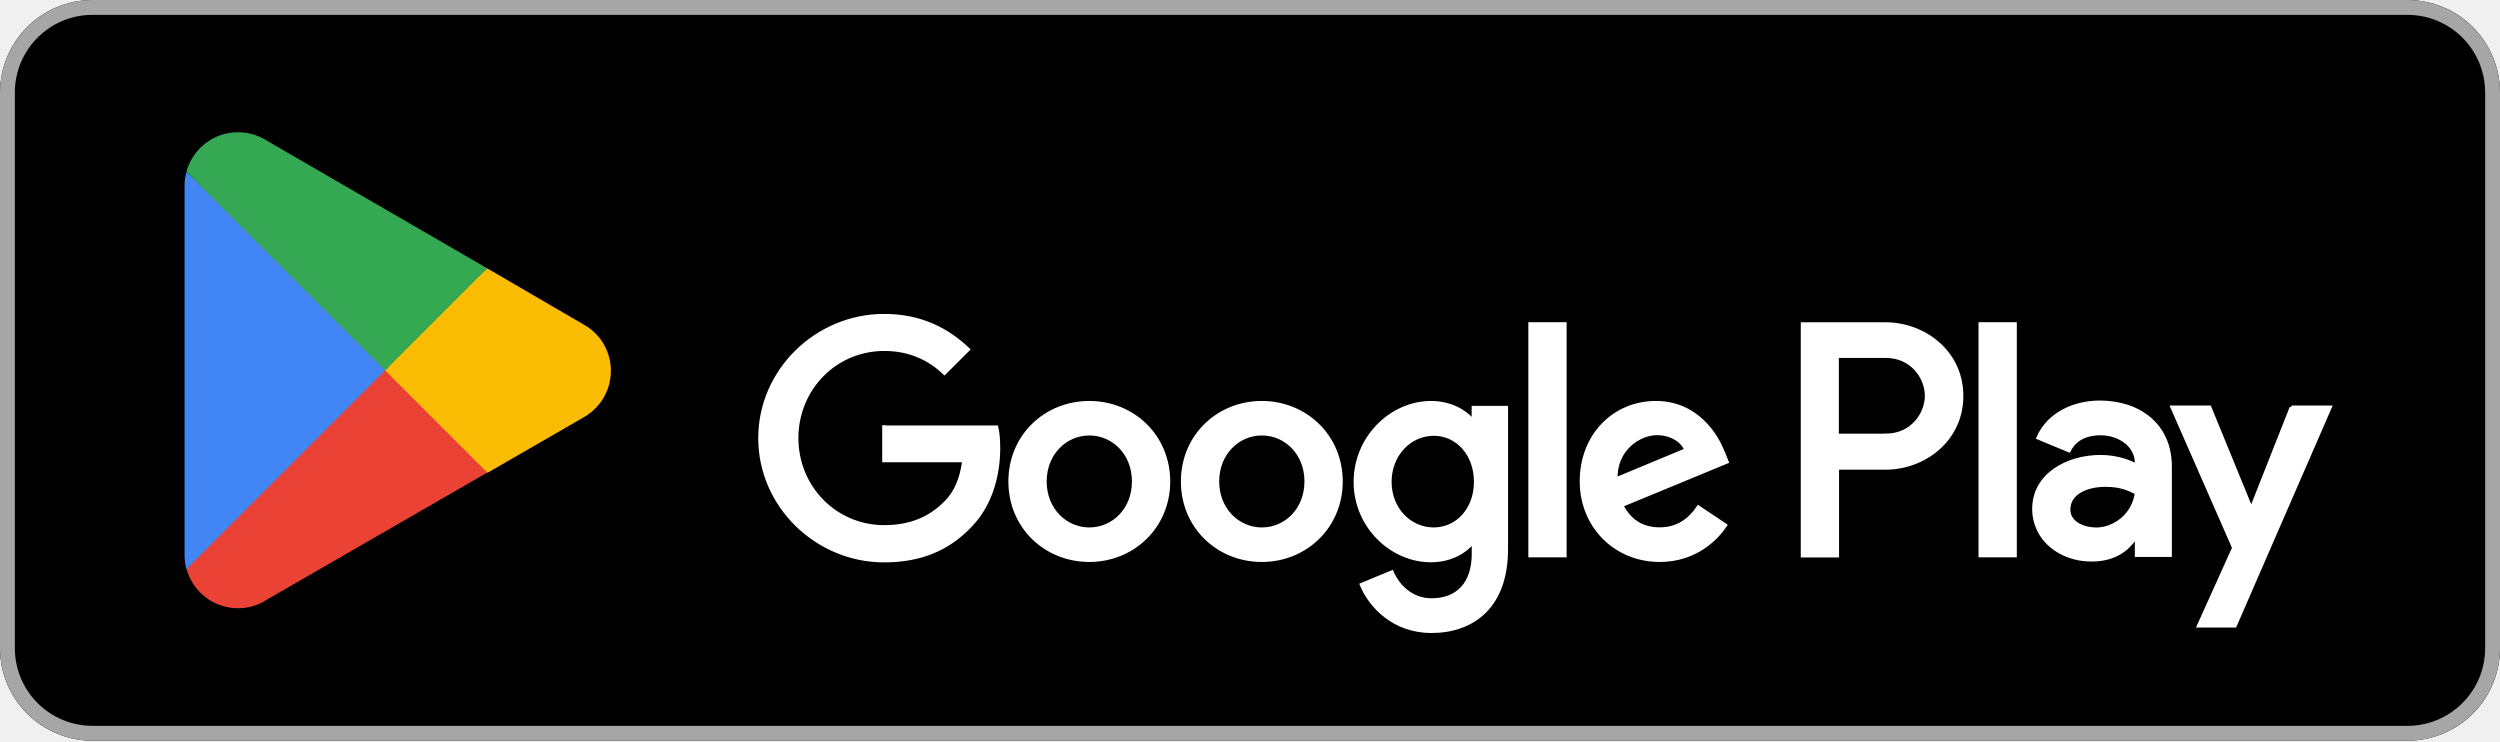
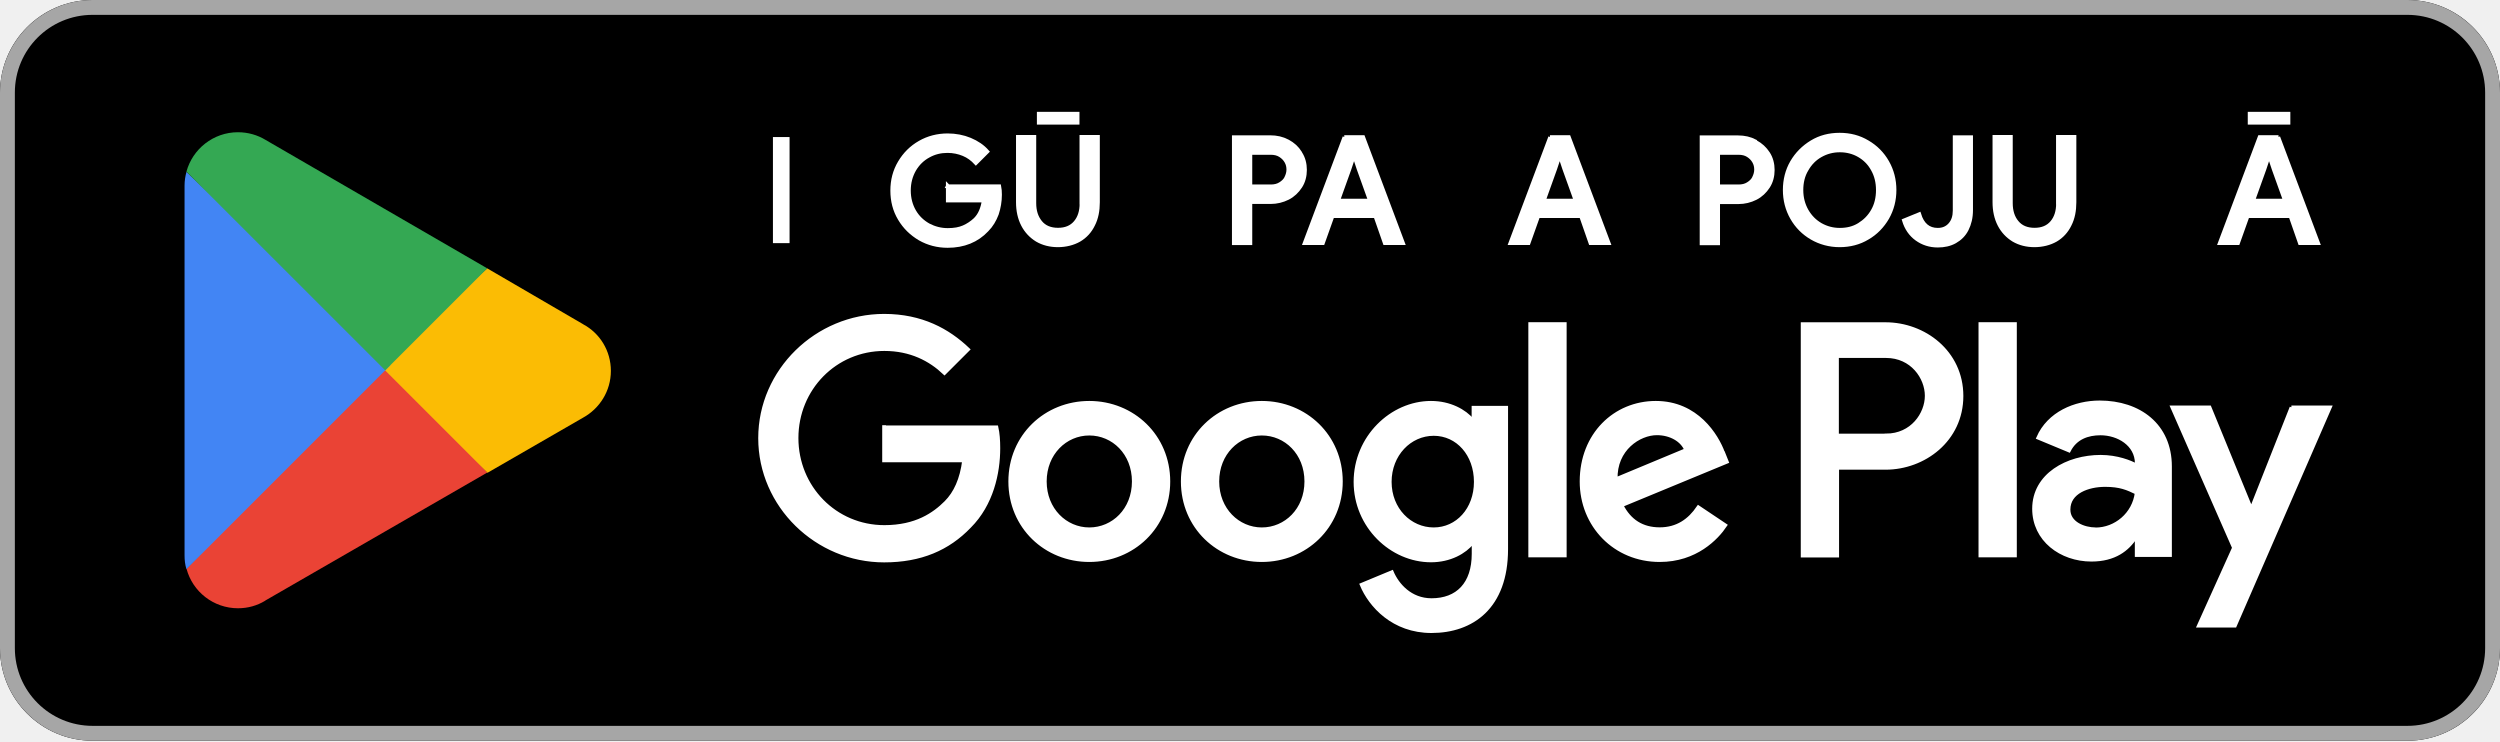
<svg xmlns="http://www.w3.org/2000/svg" class="store-badge" viewBox="0 0 238.96 70.87" role="img">
  <g>
    <rect x="0" y="0" width="238.96" height="70.8" rx="8.85" ry="8.85" fill="#000" />
    <path fill="#a6a6a6" d="M230.11,1.42c4.11,0,7.43,3.33,7.43,7.43v53.1c0,4.11-3.33,7.43-7.43,7.43H8.85c-4.11,0-7.43-3.33-7.43-7.43V8.85C1.42,4.74,4.74,1.42,8.85,1.42h221.26M230.11,0H8.85C3.98,0,0,3.98,0,8.85v53.1c0,4.87,3.98,8.85,8.85,8.85h221.26c4.87,0,8.85-3.98,8.85-8.85V8.85C238.96,3.98,234.98,0,230.11,0h0Z" />
    <path fill="#fff" d="M120.61,38.5c-4.16,0-7.56,3.17-7.56,7.52s3.4,7.52,7.56,7.52,7.56-3.19,7.56-7.52-3.4-7.52-7.56-7.52ZM120.61,50.59c-2.28,0-4.25-1.88-4.25-4.57s1.96-4.57,4.25-4.57,4.25,1.86,4.25,4.57-1.96,4.57-4.25,4.57ZM104.12,38.5c-4.16,0-7.56,3.17-7.56,7.52s3.4,7.52,7.56,7.52,7.56-3.19,7.56-7.52-3.4-7.52-7.56-7.52ZM104.12,50.59c-2.28,0-4.25-1.88-4.25-4.57s1.96-4.57,4.25-4.57,4.25,1.86,4.25,4.57-1.96,4.57-4.25,4.57ZM84.5,40.82v3.19h7.65c-.23,1.81-.83,3.12-1.73,4.02-1.12,1.12-2.85,2.34-5.89,2.34-4.71,0-8.39-3.79-8.39-8.5s3.68-8.5,8.39-8.5c2.53,0,4.39.99,5.75,2.28l2.25-2.25c-1.91-1.82-4.44-3.22-8.02-3.22-6.44,0-11.86,5.24-11.86,11.7s5.42,11.7,11.86,11.7c3.49,0,6.11-1.13,8.16-3.27,2.11-2.11,2.76-5.08,2.76-7.47,0-.74-.05-1.43-.18-2h-10.74v-.02ZM164.71,43.3c-.62-1.68-2.53-4.8-6.44-4.8s-7.1,3.04-7.1,7.52c0,4.21,3.19,7.52,7.47,7.52,3.45,0,5.45-2.11,6.27-3.33l-2.57-1.72c-.85,1.26-2.02,2.09-3.7,2.09s-2.89-.78-3.65-2.28l10.07-4.16-.34-.85s-.02,0-.02,0ZM154.44,45.81c-.09-2.9,2.25-4.39,3.93-4.39,1.31,0,2.43.65,2.8,1.59l-6.73,2.8ZM146.26,53.1h3.31v-22.13h-3.31v22.13ZM140.85,40.18h-.11c-.74-.89-2.16-1.68-3.96-1.68-3.77,0-7.22,3.31-7.22,7.56s3.45,7.51,7.22,7.51c1.81,0,3.22-.8,3.96-1.72h.11v1.08c0,2.89-1.54,4.43-4.02,4.43-2.02,0-3.27-1.45-3.79-2.67l-2.89,1.2c.83,2,3.03,4.44,6.67,4.44,3.88,0,7.15-2.28,7.15-7.84v-13.52h-3.13s0,1.22,0,1.22ZM137.04,50.59c-2.28,0-4.2-1.91-4.2-4.53s1.91-4.58,4.2-4.58,4.02,1.95,4.02,4.58-1.77,4.53-4.02,4.53ZM180.21,30.98h-7.91v22.13h3.31v-8.39h4.62c3.66,0,7.26-2.66,7.26-6.87s-3.59-6.87-7.26-6.87h-.02ZM180.28,41.63h-4.69v-7.59h4.69c2.48,0,3.88,2.05,3.88,3.79s-1.4,3.79-3.88,3.79h0v.02ZM200.71,38.46c-2.39,0-4.87,1.06-5.89,3.38l2.94,1.22c.62-1.22,1.79-1.63,3.01-1.63,1.7,0,3.45,1.03,3.47,2.85v.23c-.6-.34-1.88-.85-3.45-.85-3.17,0-6.37,1.73-6.37,4.97,0,2.96,2.58,4.87,5.49,4.87,2.21,0,3.45-.99,4.21-2.16h.11v1.72h3.19v-8.48c0-3.93-2.94-6.12-6.73-6.12h.04ZM200.3,50.59c-1.08,0-2.58-.55-2.58-1.88,0-1.7,1.88-2.35,3.5-2.35,1.45,0,2.14.32,3.01.74-.25,2.05-2.02,3.5-3.93,3.5h0v-.02ZM219.03,38.94l-3.79,9.59h-.11l-3.93-9.59h-3.56l5.89,13.42-3.36,7.45h3.45l9.08-20.87s-3.68,0-3.68,0ZM189.29,53.1h3.31v-22.13h-3.31v22.13Z" stroke="#fff" stroke-width="0.35" stroke-miterlimit="10" />
    <g>
      <path fill="#ea4335" d="M36.68,34.37l-18.85,20h0c.58,2.18,2.57,3.77,4.92,3.77.94,0,1.82-.25,2.58-.71l.05-.04,21.21-12.23-9.93-10.82h.02v.02Z" />
      <path fill="#fbbc04" d="M55.74,30.98h-.02l-9.15-5.33-10.32,9.19,10.35,10.35,9.12-5.26c1.59-.87,2.67-2.55,2.67-4.48s-1.06-3.61-2.66-4.46h0v-.02Z" />
      <path fill="#4285f4" d="M17.82,16.43c-.11.42-.18.85-.18,1.31v35.35c0,.46.05.89.18,1.31l19.49-19.49s-19.49-18.48-19.49-18.48Z" />
      <path fill="#34a853" d="M36.82,35.4l9.75-9.75-21.19-12.28c-.76-.46-1.66-.73-2.64-.73-2.35,0-4.34,1.61-4.92,3.77h0l18.99,18.98h0v.02Z" />
    </g>
  </g>
  <g>
-     <rect class="st4" x="73.88" y="13.1" width="1.59" height="10.14" />
-     <polygon class="st4" points="77.88 23.24 84.04 23.24 84.04 21.72 79.46 21.72 79.46 18.92 83.58 18.92 83.58 17.42 79.46 17.42 79.46 14.62 84.04 14.62 84.04 13.1 77.88 13.1 77.88 23.24" />
-     <path class="st4" d="M90.59,17.75v1.42h3.43c-.05.37-.14.71-.28,1.03-.14.32-.32.57-.53.78-.32.3-.69.55-1.1.73-.41.18-.9.27-1.52.27-.65,0-1.27-.16-1.84-.46-.57-.32-1.03-.76-1.36-1.33s-.51-1.24-.51-1.98.18-1.4.51-1.98c.34-.58.8-1.03,1.36-1.33.57-.32,1.17-.46,1.82-.46.55,0,1.06.11,1.52.3.46.19.85.48,1.19.85l1.1-1.1c-.44-.5-.99-.87-1.66-1.15-.65-.27-1.38-.41-2.14-.41-.96,0-1.86.23-2.66.69-.81.46-1.45,1.1-1.93,1.91s-.71,1.7-.71,2.69.23,1.89.71,2.69c.48.81,1.12,1.43,1.93,1.91.81.46,1.7.69,2.66.69,1.54,0,2.8-.51,3.75-1.52.44-.44.74-.96.96-1.54.19-.58.3-1.2.3-1.84,0-.28-.02-.57-.07-.81h-4.94l.02-.04Z" />
-     <rect class="st4" x="99.11" y="10.69" width="4.07" height="1.22" />
-     <path class="st4" d="M103.37,19.44c0,.76-.19,1.36-.58,1.82-.39.46-.94.69-1.66.69s-1.29-.23-1.68-.71-.58-1.08-.58-1.82v-6.34h-1.58v6.25c0,.81.16,1.54.48,2.16s.78,1.1,1.35,1.45c.58.34,1.26.51,2,.51s1.47-.18,2.04-.51c.58-.34,1.03-.83,1.33-1.45.32-.62.46-1.35.46-2.16v-6.25h-1.59v6.34l.04.02Z" />
-     <polygon class="st4" points="106.28 14.62 109.11 14.62 109.11 23.24 110.68 23.24 110.68 14.62 113.52 14.62 113.52 13.1 106.28 13.1 106.28 14.62" />
-     <path class="st4" d="M124.28,14.6c-.3-.48-.69-.83-1.2-1.1s-1.06-.39-1.65-.39h-3.5v10.14h1.59v-3.93h1.93c.6,0,1.15-.14,1.65-.39s.9-.64,1.2-1.1.44-1.01.44-1.59-.14-1.13-.44-1.59l-.02-.05ZM122.95,16.98c-.12.25-.32.44-.58.6-.25.16-.55.23-.9.23h-1.95v-3.19h1.95c.35,0,.65.07.9.23s.44.35.58.6.19.5.19.76-.07.51-.19.76Z" />
-     <path class="st4" d="M128.51,13.1l-3.81,10.14h1.75l.92-2.58h4.09l.9,2.58h1.75l-3.81-10.14s-1.81,0-1.81,0ZM127.91,19.17l1.08-3.01.39-1.17h.09l.39,1.17,1.08,3.01h-3.03Z" />
-     <polygon class="st4" points="143.27 13.19 143.27 13.1 141.31 13.1 137.2 17.91 137.11 17.91 137.11 13.1 135.53 13.1 135.53 23.24 137.11 23.24 137.11 20.29 138.49 18.69 141.66 23.24 143.61 23.24 143.61 23.15 139.57 17.47 143.27 13.19" />
-     <path class="st4" d="M148.17,13.1l-3.81,10.14h1.75l.92-2.58h4.09l.9,2.58h1.75l-3.81-10.14s-1.81,0-1.81,0ZM147.57,19.17l1.08-3.01.39-1.17h.09l.39,1.17,1.08,3.01h-3.03Z" />
-     <polygon class="st4" points="156.78 13.1 155.2 13.1 155.2 23.24 161.13 23.24 161.13 21.72 156.78 21.72 156.78 13.1" />
-     <path class="st4" d="M167.79,13.51c-.51-.27-1.06-.39-1.65-.39h-3.5v10.14h1.59v-3.93h1.93c.6,0,1.15-.14,1.65-.39s.9-.64,1.2-1.1.44-1.01.44-1.59-.14-1.13-.44-1.59-.69-.83-1.2-1.1l-.02-.05ZM167.66,16.98c-.12.25-.32.44-.58.6-.25.16-.55.23-.9.23h-1.95v-3.19h1.95c.35,0,.65.07.9.23s.44.35.58.6.19.5.19.76-.07.51-.19.76Z" />
-     <path class="st4" d="M178.51,13.58c-.8-.48-1.68-.71-2.67-.71s-1.88.23-2.67.71-1.43,1.12-1.89,1.91-.69,1.7-.69,2.67.23,1.86.69,2.67,1.1,1.45,1.89,1.91,1.7.71,2.67.71,1.88-.23,2.67-.71c.8-.46,1.43-1.12,1.89-1.91.46-.81.69-1.7.69-2.67s-.23-1.86-.69-2.67-1.1-1.45-1.89-1.91ZM179.01,20.13c-.32.57-.76,1.01-1.31,1.35s-1.17.48-1.84.48-1.27-.16-1.84-.48c-.55-.32-.99-.76-1.33-1.35-.32-.57-.5-1.22-.5-1.96s.16-1.4.5-1.96c.32-.57.76-1.03,1.33-1.35s1.17-.48,1.84-.48,1.29.16,1.84.48.99.76,1.31,1.35c.32.57.48,1.22.48,1.96s-.16,1.4-.48,1.96Z" />
-     <path class="st4" d="M186.83,20.13c0,.55-.14.99-.44,1.33s-.69.5-1.17.5c-.89,0-1.47-.5-1.77-1.49l-1.47.6c.23.76.64,1.35,1.22,1.77s1.26.64,2.02.64c.62,0,1.17-.12,1.65-.39.48-.27.87-.65,1.13-1.17s.41-1.12.41-1.84v-6.97h-1.58v7.03Z" />
-     <path class="st4" d="M196.71,19.44c0,.76-.19,1.36-.58,1.82-.39.46-.94.69-1.66.69s-1.29-.23-1.68-.71c-.39-.46-.58-1.08-.58-1.82v-6.34h-1.58v6.25c0,.81.16,1.54.48,2.16s.78,1.1,1.35,1.45c.58.34,1.26.51,2,.51s1.47-.18,2.04-.51,1.03-.83,1.33-1.45c.32-.62.46-1.35.46-2.16v-6.25h-1.59v6.34l.04.02Z" />
-     <polygon class="st4" points="205.72 20.8 205.63 20.8 202.71 13.1 200.57 13.1 200.57 23.24 202.13 23.24 202.13 17.56 202.05 15.74 202.13 15.74 205.03 23.24 206.3 23.24 209.21 15.74 209.29 15.74 209.21 17.56 209.21 23.24 210.78 23.24 210.78 13.1 208.64 13.1 205.72 20.8" />
-     <path class="st4" d="M217.79,13.1h-1.81l-3.81,10.14h1.75l.92-2.58h4.09l.9,2.58h1.75s-3.81-10.14-3.81-10.14ZM215.37,19.17l1.08-3.01.39-1.17h.09l.39,1.17,1.08,3.01h-3.03Z" />
-     <rect class="st4" x="214.85" y="10.69" width="4.07" height="1.22" />
+     <rect fill="#fff" x="73.88" y="13.1" width="1.59" height="10.14" />
+     <Polygon fill="#fff" points="77.88 23.24 84.04 23.24 84.04 21.72 79.46 21.72 79.46 18.92 83.58 18.92 83.58 17.42 79.46 17.42 79.46 14.62 84.04 14.62 84.04 13.1 77.88 13.1 77.88 23.24" />
+     <path fill="#fff" d="M90.59,17.75v1.42h3.43c-.05.37-.14.71-.28,1.03-.14.32-.32.57-.53.78-.32.3-.69.55-1.1.73-.41.18-.9.27-1.52.27-.65,0-1.27-.16-1.84-.46-.57-.32-1.03-.76-1.36-1.33s-.51-1.24-.51-1.98.18-1.4.51-1.98c.34-.58.8-1.03,1.36-1.33.57-.32,1.17-.46,1.82-.46.55,0,1.06.11,1.52.3.46.19.85.48,1.19.85l1.1-1.1c-.44-.5-.99-.87-1.66-1.15-.65-.27-1.38-.41-2.14-.41-.96,0-1.86.23-2.66.69-.81.46-1.45,1.1-1.93,1.91s-.71,1.7-.71,2.69.23,1.89.71,2.69c.48.81,1.12,1.43,1.93,1.91.81.46,1.7.69,2.66.69,1.54,0,2.8-.51,3.75-1.52.44-.44.74-.96.96-1.54.19-.58.3-1.2.3-1.84,0-.28-.02-.57-.07-.81h-4.94l.02-.04Z" stroke="#fff" stroke-width="0.35" stroke-miterlimit="10" />
+     <rect fill="#fff" x="99.11" y="10.69" width="4.07" height="1.22" />
+     <path fill="#fff" d="M103.37,19.44c0,.76-.19,1.36-.58,1.82-.39.46-.94.69-1.66.69s-1.29-.23-1.68-.71-.58-1.08-.58-1.82v-6.34h-1.58v6.25c0,.81.16,1.54.48,2.16s.78,1.1,1.35,1.45c.58.34,1.26.51,2,.51s1.47-.18,2.04-.51c.58-.34,1.03-.83,1.33-1.45.32-.62.46-1.35.46-2.16v-6.25h-1.59v6.34l.04.02Z" stroke="#fff" stroke-width="0.35" stroke-miterlimit="10" />
+     <Polygon fill="#fff" points="106.28 14.62 109.11 14.62 109.11 23.24 110.68 23.24 110.68 14.62 113.52 14.62 113.52 13.1 106.28 13.1 106.28 14.62" />
+     <path fill="#fff" d="M124.28,14.6c-.3-.48-.69-.83-1.2-1.1s-1.06-.39-1.65-.39h-3.5v10.14h1.59v-3.93h1.93c.6,0,1.15-.14,1.65-.39s.9-.64,1.2-1.1.44-1.01.44-1.59-.14-1.13-.44-1.59l-.02-.05ZM122.95,16.98c-.12.25-.32.44-.58.6-.25.16-.55.23-.9.23h-1.95v-3.19h1.95c.35,0,.65.07.9.23s.44.35.58.6.19.5.19.76-.07.51-.19.76Z" stroke="#fff" stroke-width="0.35" stroke-miterlimit="10" />
+     <path fill="#fff" d="M128.51,13.1l-3.81,10.14h1.75l.92-2.58h4.09l.9,2.58h1.75l-3.81-10.14s-1.81,0-1.81,0ZM127.91,19.17l1.08-3.01.39-1.17h.09l.39,1.17,1.08,3.01h-3.03Z" stroke="#fff" stroke-width="0.35" stroke-miterlimit="10" />
+     <Polygon fill="#fff" points="143.27 13.19 143.27 13.1 141.31 13.1 137.2 17.91 137.11 17.91 137.11 13.1 135.53 13.1 135.53 23.24 137.11 23.24 137.11 20.29 138.49 18.69 141.66 23.24 143.61 23.24 143.61 23.15 139.57 17.47 143.27 13.19" />
+     <path fill="#fff" d="M148.17,13.1l-3.81,10.14h1.75l.92-2.58h4.09l.9,2.58h1.75l-3.81-10.14s-1.81,0-1.81,0ZM147.57,19.17l1.08-3.01.39-1.17h.09l.39,1.17,1.08,3.01h-3.03Z" stroke="#fff" stroke-width="0.35" stroke-miterlimit="10" />
+     <Polygon fill="#fff" points="156.78 13.1 155.2 13.1 155.2 23.24 161.13 23.24 161.13 21.72 156.78 21.72 156.78 13.1" />
+     <path fill="#fff" d="M167.79,13.51c-.51-.27-1.06-.39-1.65-.39h-3.5v10.14h1.59v-3.93h1.93c.6,0,1.15-.14,1.65-.39s.9-.64,1.2-1.1.44-1.01.44-1.59-.14-1.13-.44-1.59-.69-.83-1.2-1.1l-.02-.05ZM167.66,16.98c-.12.25-.32.44-.58.6-.25.16-.55.23-.9.23h-1.95v-3.19h1.95c.35,0,.65.07.9.23s.44.35.58.6.19.5.19.76-.07.51-.19.76Z" stroke="#fff" stroke-width="0.35" stroke-miterlimit="10" />
+     <path fill="#fff" d="M178.51,13.58c-.8-.48-1.68-.71-2.67-.71s-1.88.23-2.67.71-1.43,1.12-1.89,1.91-.69,1.7-.69,2.67.23,1.86.69,2.67,1.1,1.45,1.89,1.91,1.7.71,2.67.71,1.88-.23,2.67-.71c.8-.46,1.43-1.12,1.89-1.91.46-.81.69-1.7.69-2.67s-.23-1.86-.69-2.67-1.1-1.45-1.89-1.91ZM179.01,20.13c-.32.57-.76,1.01-1.31,1.35s-1.17.48-1.84.48-1.27-.16-1.84-.48c-.55-.32-.99-.76-1.33-1.35-.32-.57-.5-1.22-.5-1.96s.16-1.4.5-1.96c.32-.57.76-1.03,1.33-1.35s1.17-.48,1.84-.48,1.29.16,1.84.48.99.76,1.31,1.35c.32.57.48,1.22.48,1.96s-.16,1.4-.48,1.96Z" stroke="#fff" stroke-width="0.35" stroke-miterlimit="10" />
+     <path fill="#fff" d="M186.83,20.13c0,.55-.14.99-.44,1.33s-.69.5-1.17.5c-.89,0-1.47-.5-1.77-1.49l-1.47.6c.23.76.64,1.35,1.22,1.77s1.26.64,2.02.64c.62,0,1.17-.12,1.65-.39.48-.27.87-.65,1.13-1.17s.41-1.12.41-1.84v-6.97h-1.58v7.03Z" stroke="#fff" stroke-width="0.35" stroke-miterlimit="10" />
+     <path fill="#fff" d="M196.71,19.44c0,.76-.19,1.36-.58,1.82-.39.46-.94.69-1.66.69s-1.29-.23-1.68-.71c-.39-.46-.58-1.08-.58-1.82v-6.34h-1.58v6.25c0,.81.16,1.54.48,2.16s.78,1.1,1.35,1.45c.58.34,1.26.51,2,.51s1.47-.18,2.04-.51,1.03-.83,1.33-1.45c.32-.62.46-1.35.46-2.16v-6.25h-1.59v6.34l.04.02Z" stroke="#fff" stroke-width="0.35" stroke-miterlimit="10" />
+     <Polygon fill="#fff" points="205.72 20.8 205.63 20.8 202.71 13.1 200.57 13.1 200.57 23.24 202.13 23.24 202.13 17.56 202.05 15.74 202.13 15.74 205.03 23.24 206.3 23.24 209.21 15.74 209.29 15.74 209.21 17.56 209.21 23.24 210.78 23.24 210.78 13.1 208.64 13.1 205.72 20.8" />
+     <path fill="#fff" d="M217.79,13.1h-1.81l-3.81,10.14h1.75l.92-2.58h4.09l.9,2.58h1.75s-3.81-10.14-3.81-10.14ZM215.37,19.17l1.08-3.01.39-1.17h.09l.39,1.17,1.08,3.01h-3.03Z" stroke="#fff" stroke-width="0.35" stroke-miterlimit="10" />
+     <rect fill="#fff" x="214.85" y="10.69" width="4.07" height="1.22" />
  </g>
</svg>
